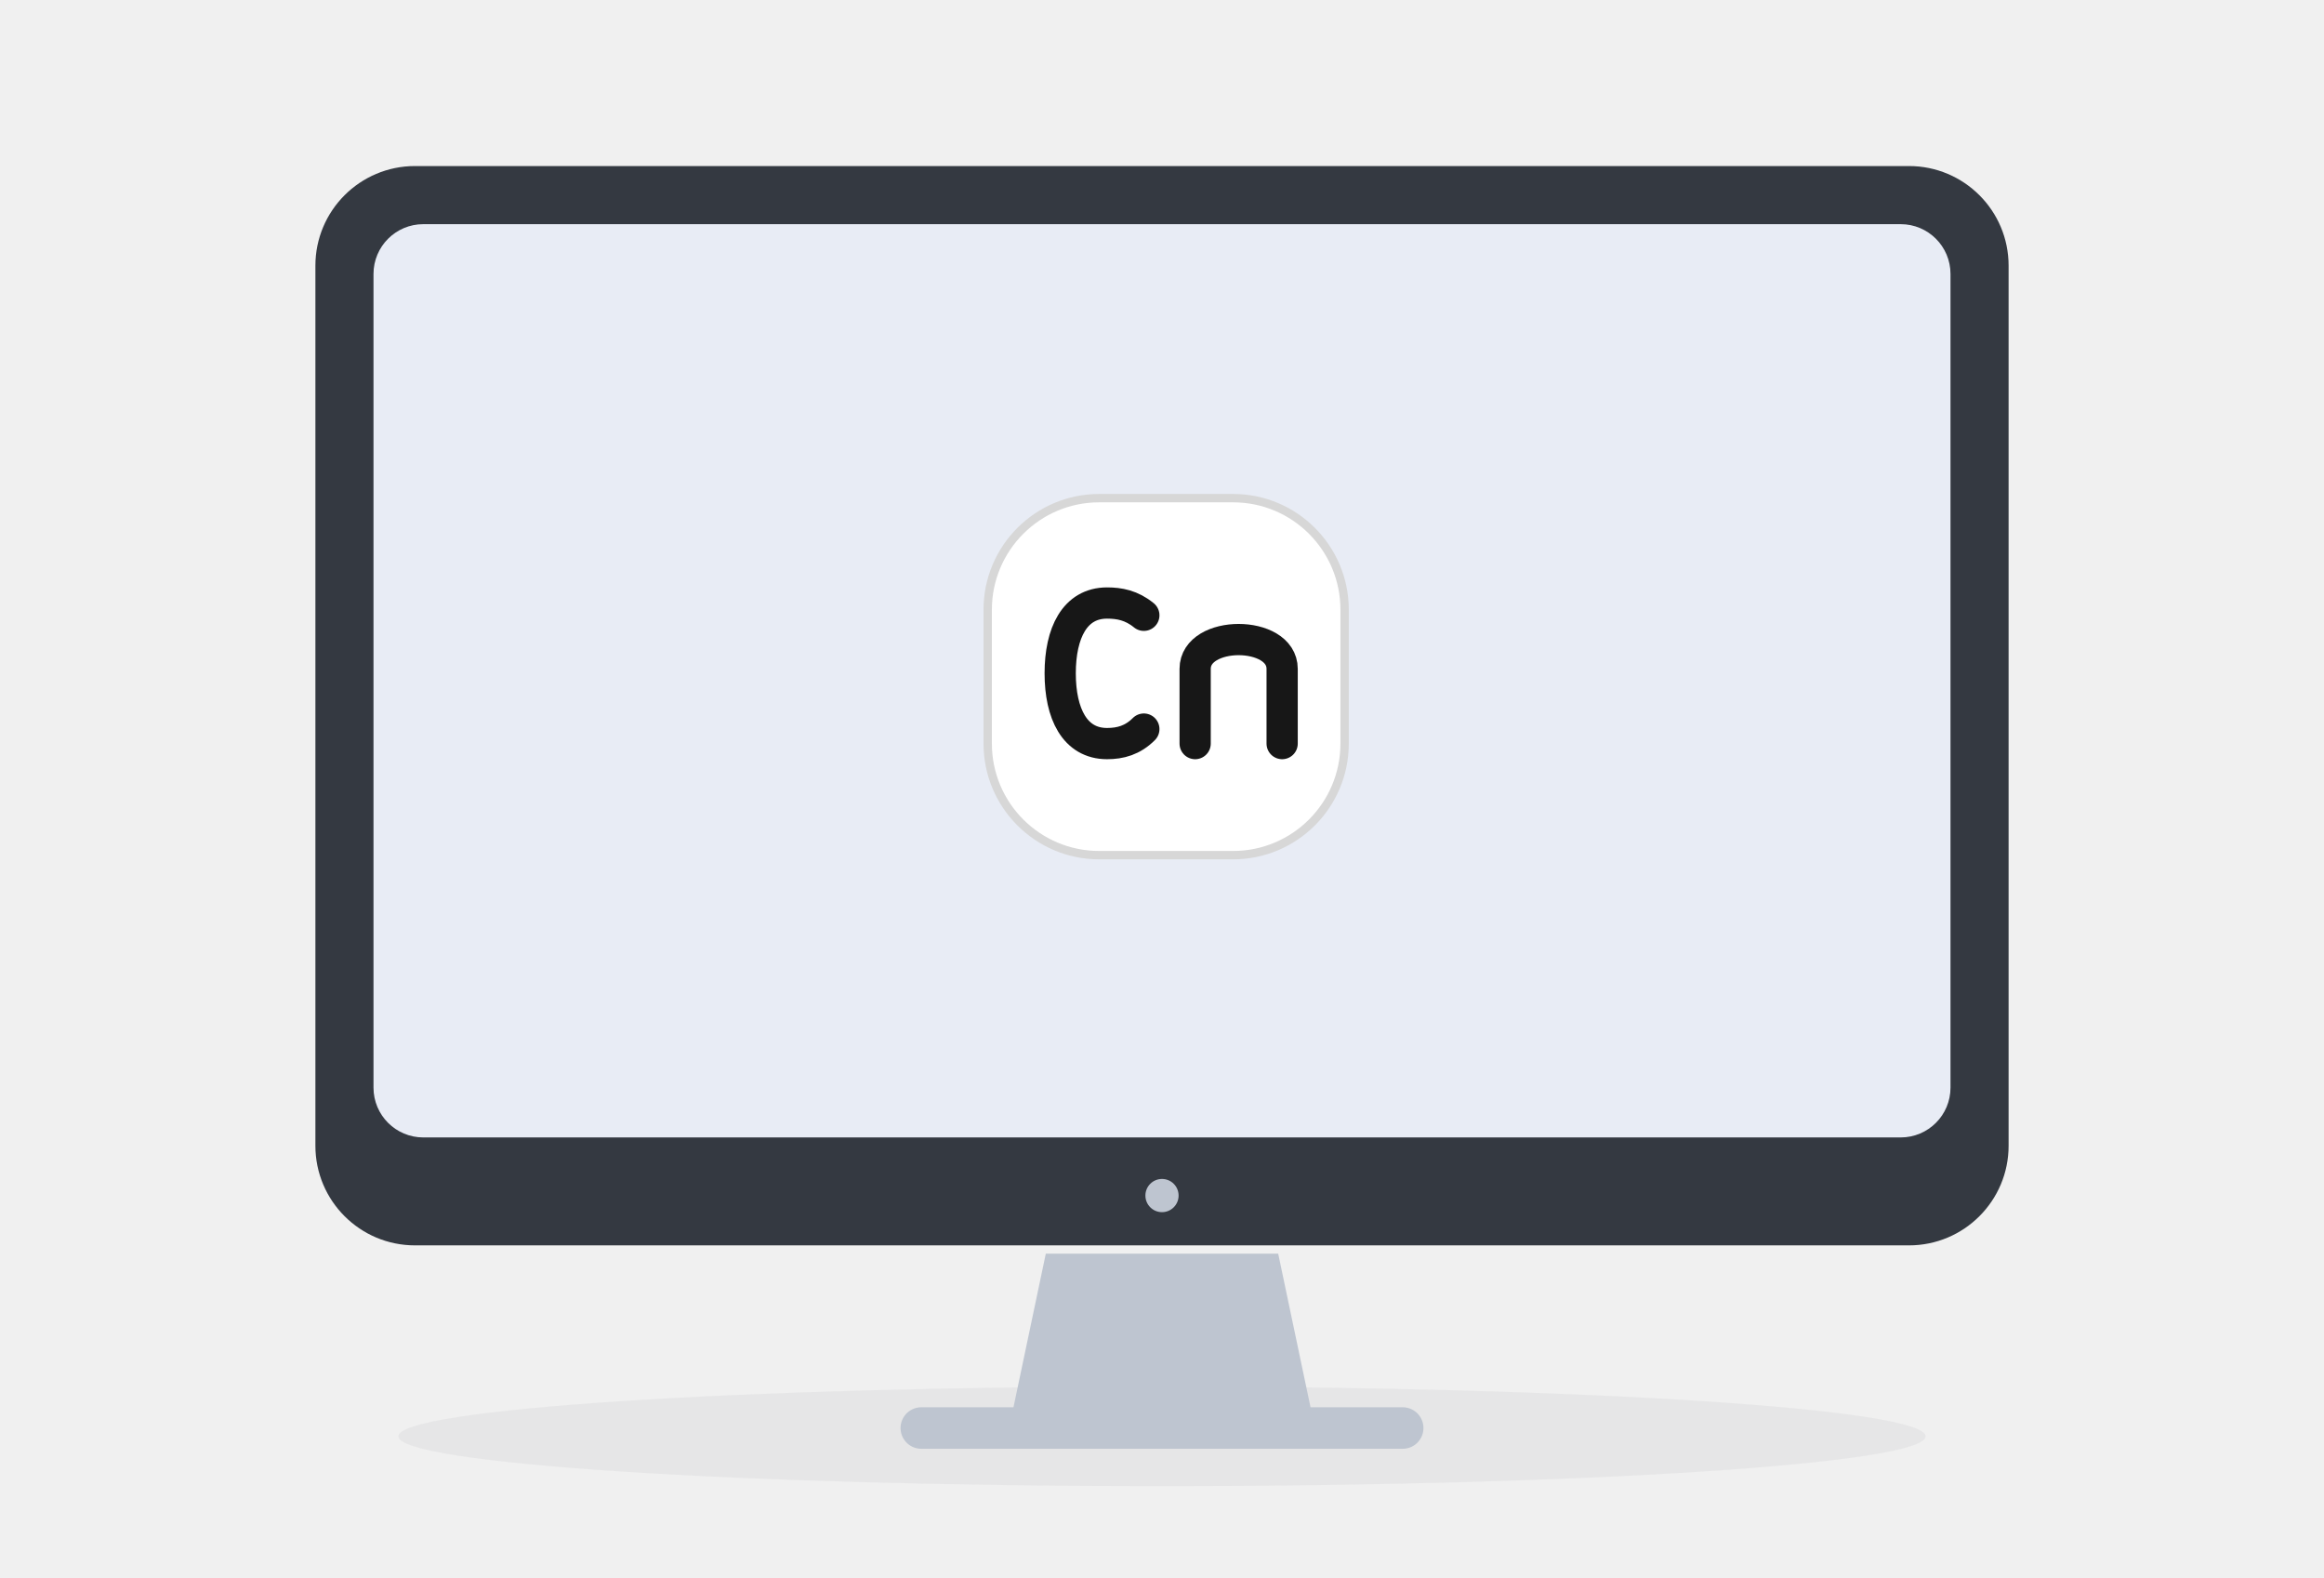
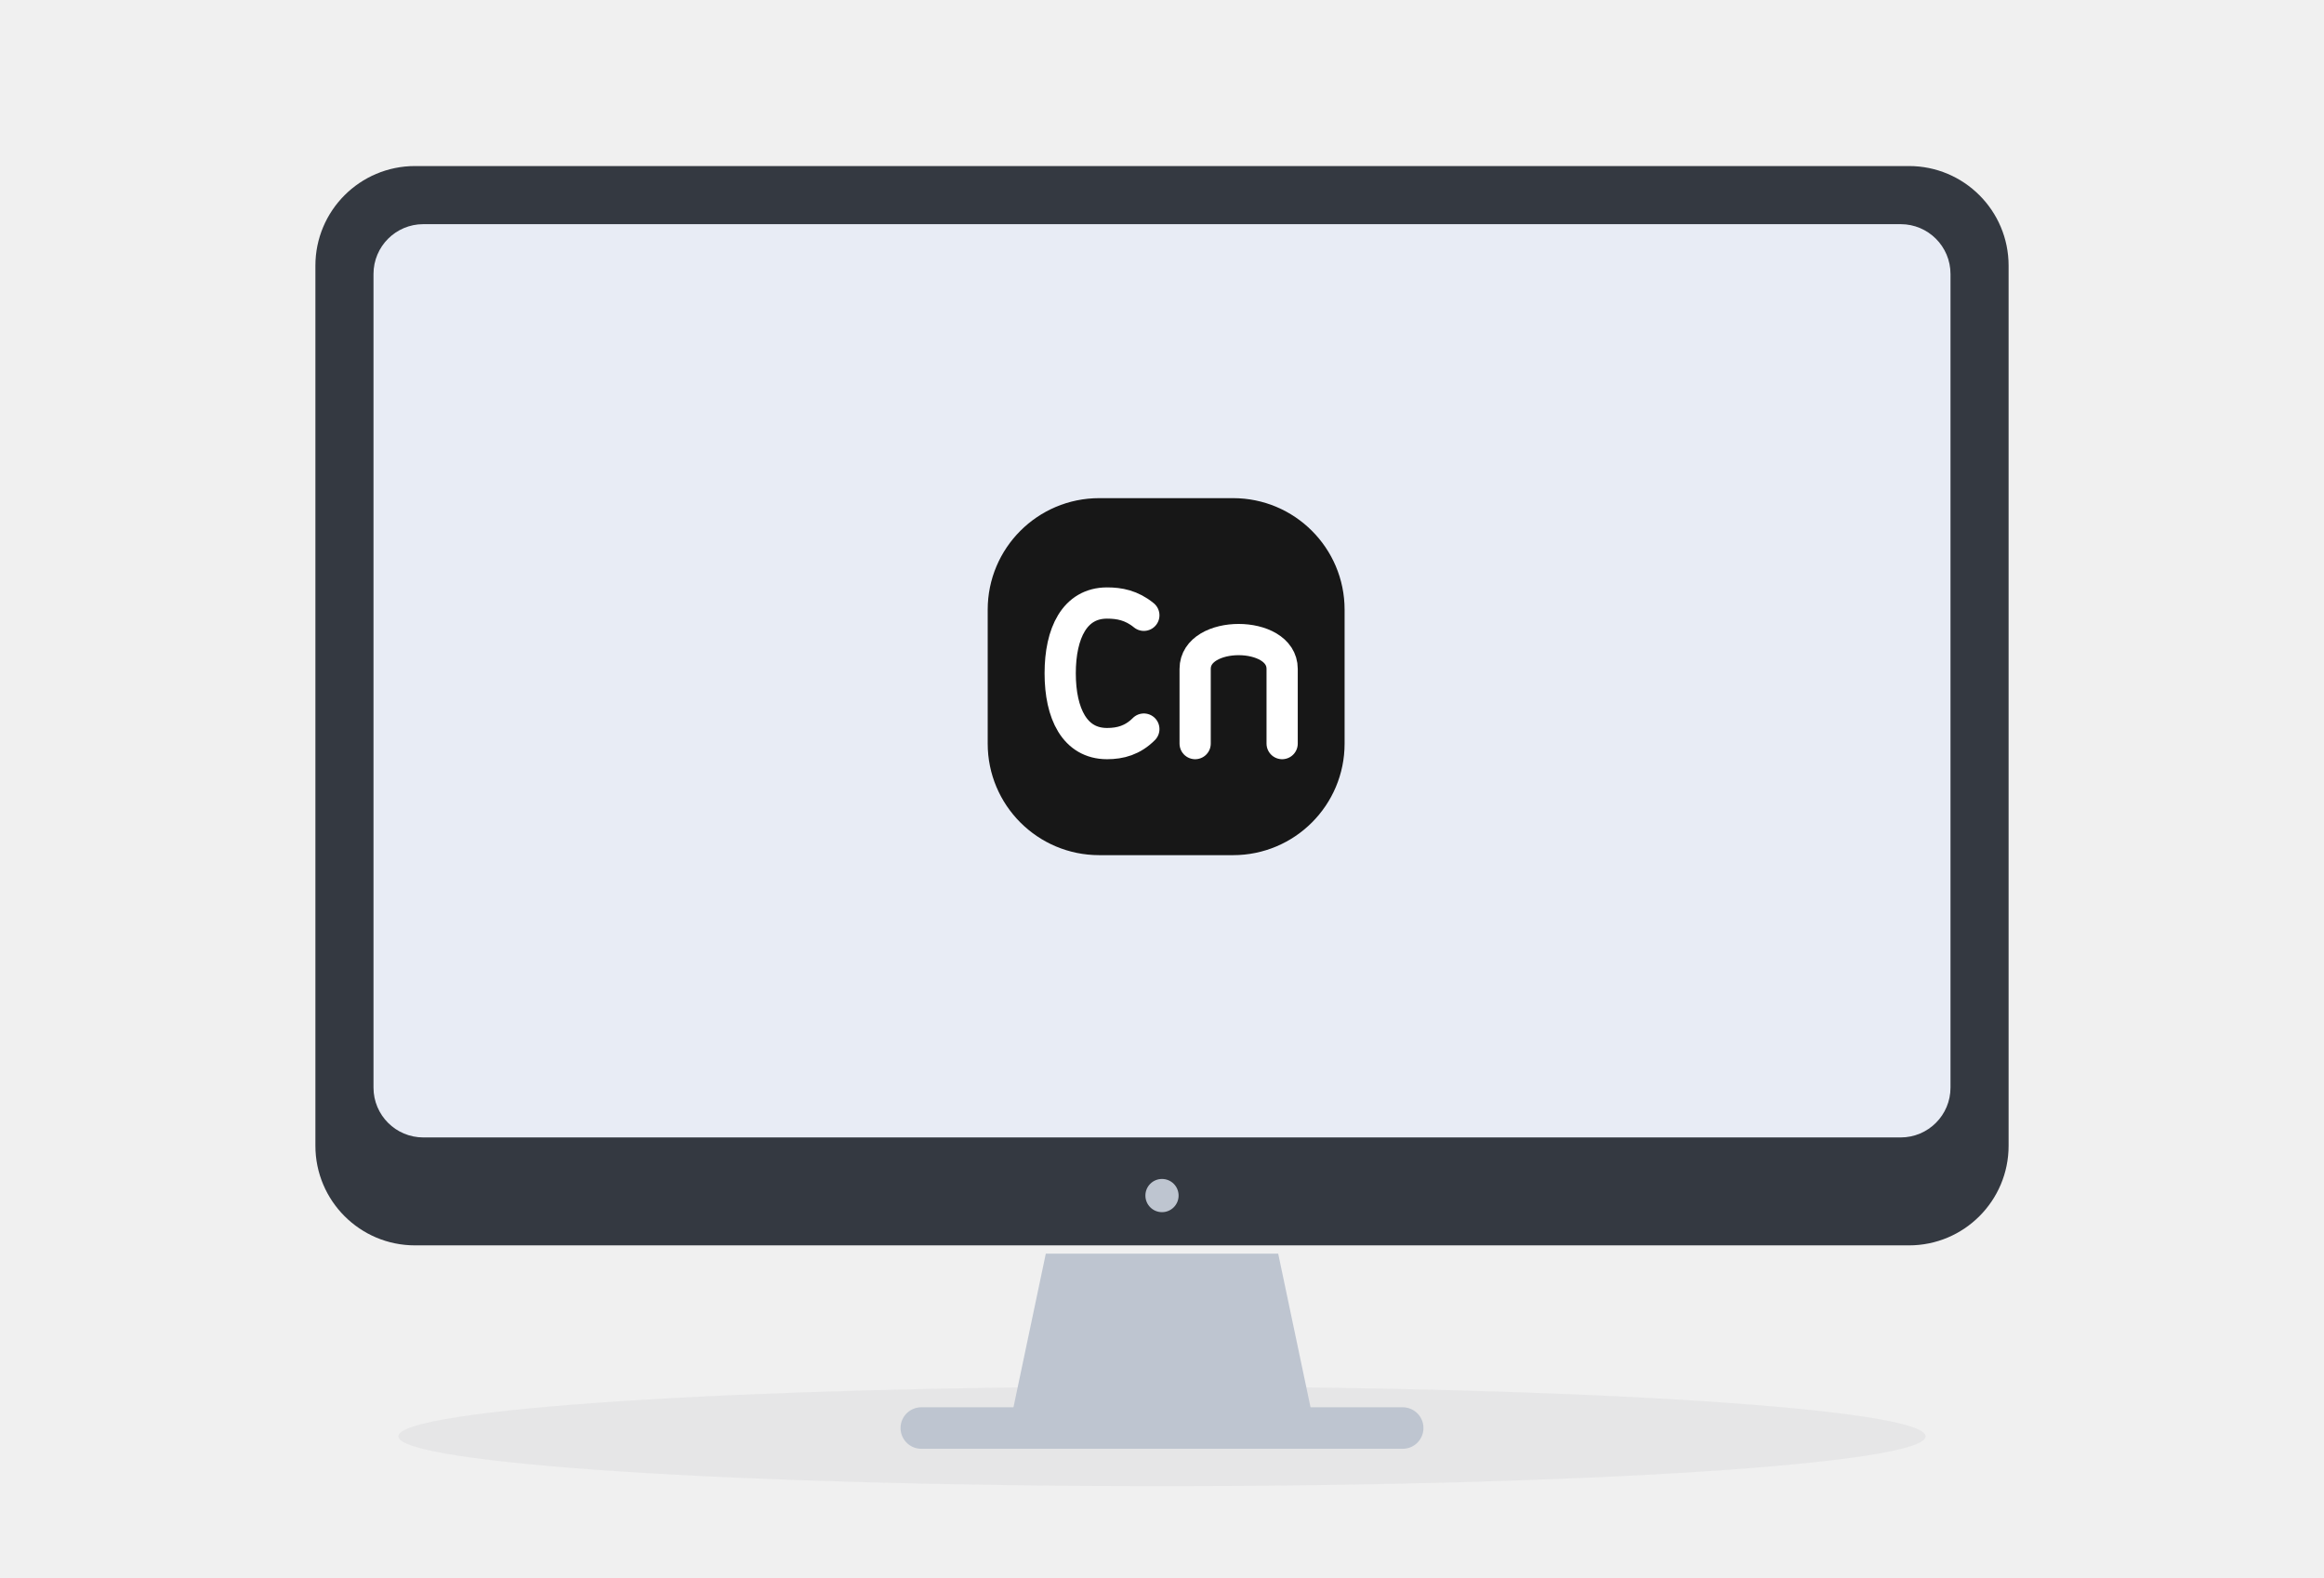
<svg xmlns="http://www.w3.org/2000/svg" width="280" height="190" viewBox="0 0 280 190" fill="none">
  <ellipse cx="140" cy="173" rx="92" ry="6" fill="#202329" fill-opacity=".05" />
  <rect x="38" y="20" width="204" height="130" rx="12" fill="#343941" />
  <rect x="45" y="27" width="190" height="110" rx="6" fill="#E8ECF5" />
  <path d="M126 151h28l4 19h-36l4-19Z" fill="#BEC5D0" />
  <path d="M111 172h58" stroke="#BEC5D0" stroke-width="5" stroke-linecap="round" />
  <g transform="translate(119 60) scale(1.34375)">
-     <rect id="cn-tile" width="32" height="32" rx="10" fill="#ffffff" stroke="#d7d7d7" stroke-width="0.75" />
-     <g id="cn-letters" stroke="#171717" stroke-width="2.8" stroke-linecap="round" stroke-linejoin="round" fill="none">
+     <rect id="cn-tile" width="32" height="32" rx="10" fill="#171717" />
+     <g id="cn-letters" stroke="#ffffff" stroke-width="2.8" stroke-linecap="round" stroke-linejoin="round" fill="none">
      <path d="M14 10.5C12.9 9.6 11.8 9.4 10.7 9.4C7.8 9.4 6.5 12.1 6.5 15.7C6.5 19.3 7.8 22 10.7 22C11.9 22 13 21.7 14 20.7" />
      <path d="M18.6 22V15.3C18.6 11.8 26.4 11.8 26.4 15.3V22" />
    </g>
  </g>
  <circle cx="140" cy="144" r="2" fill="#BEC5D0" />
</svg>
